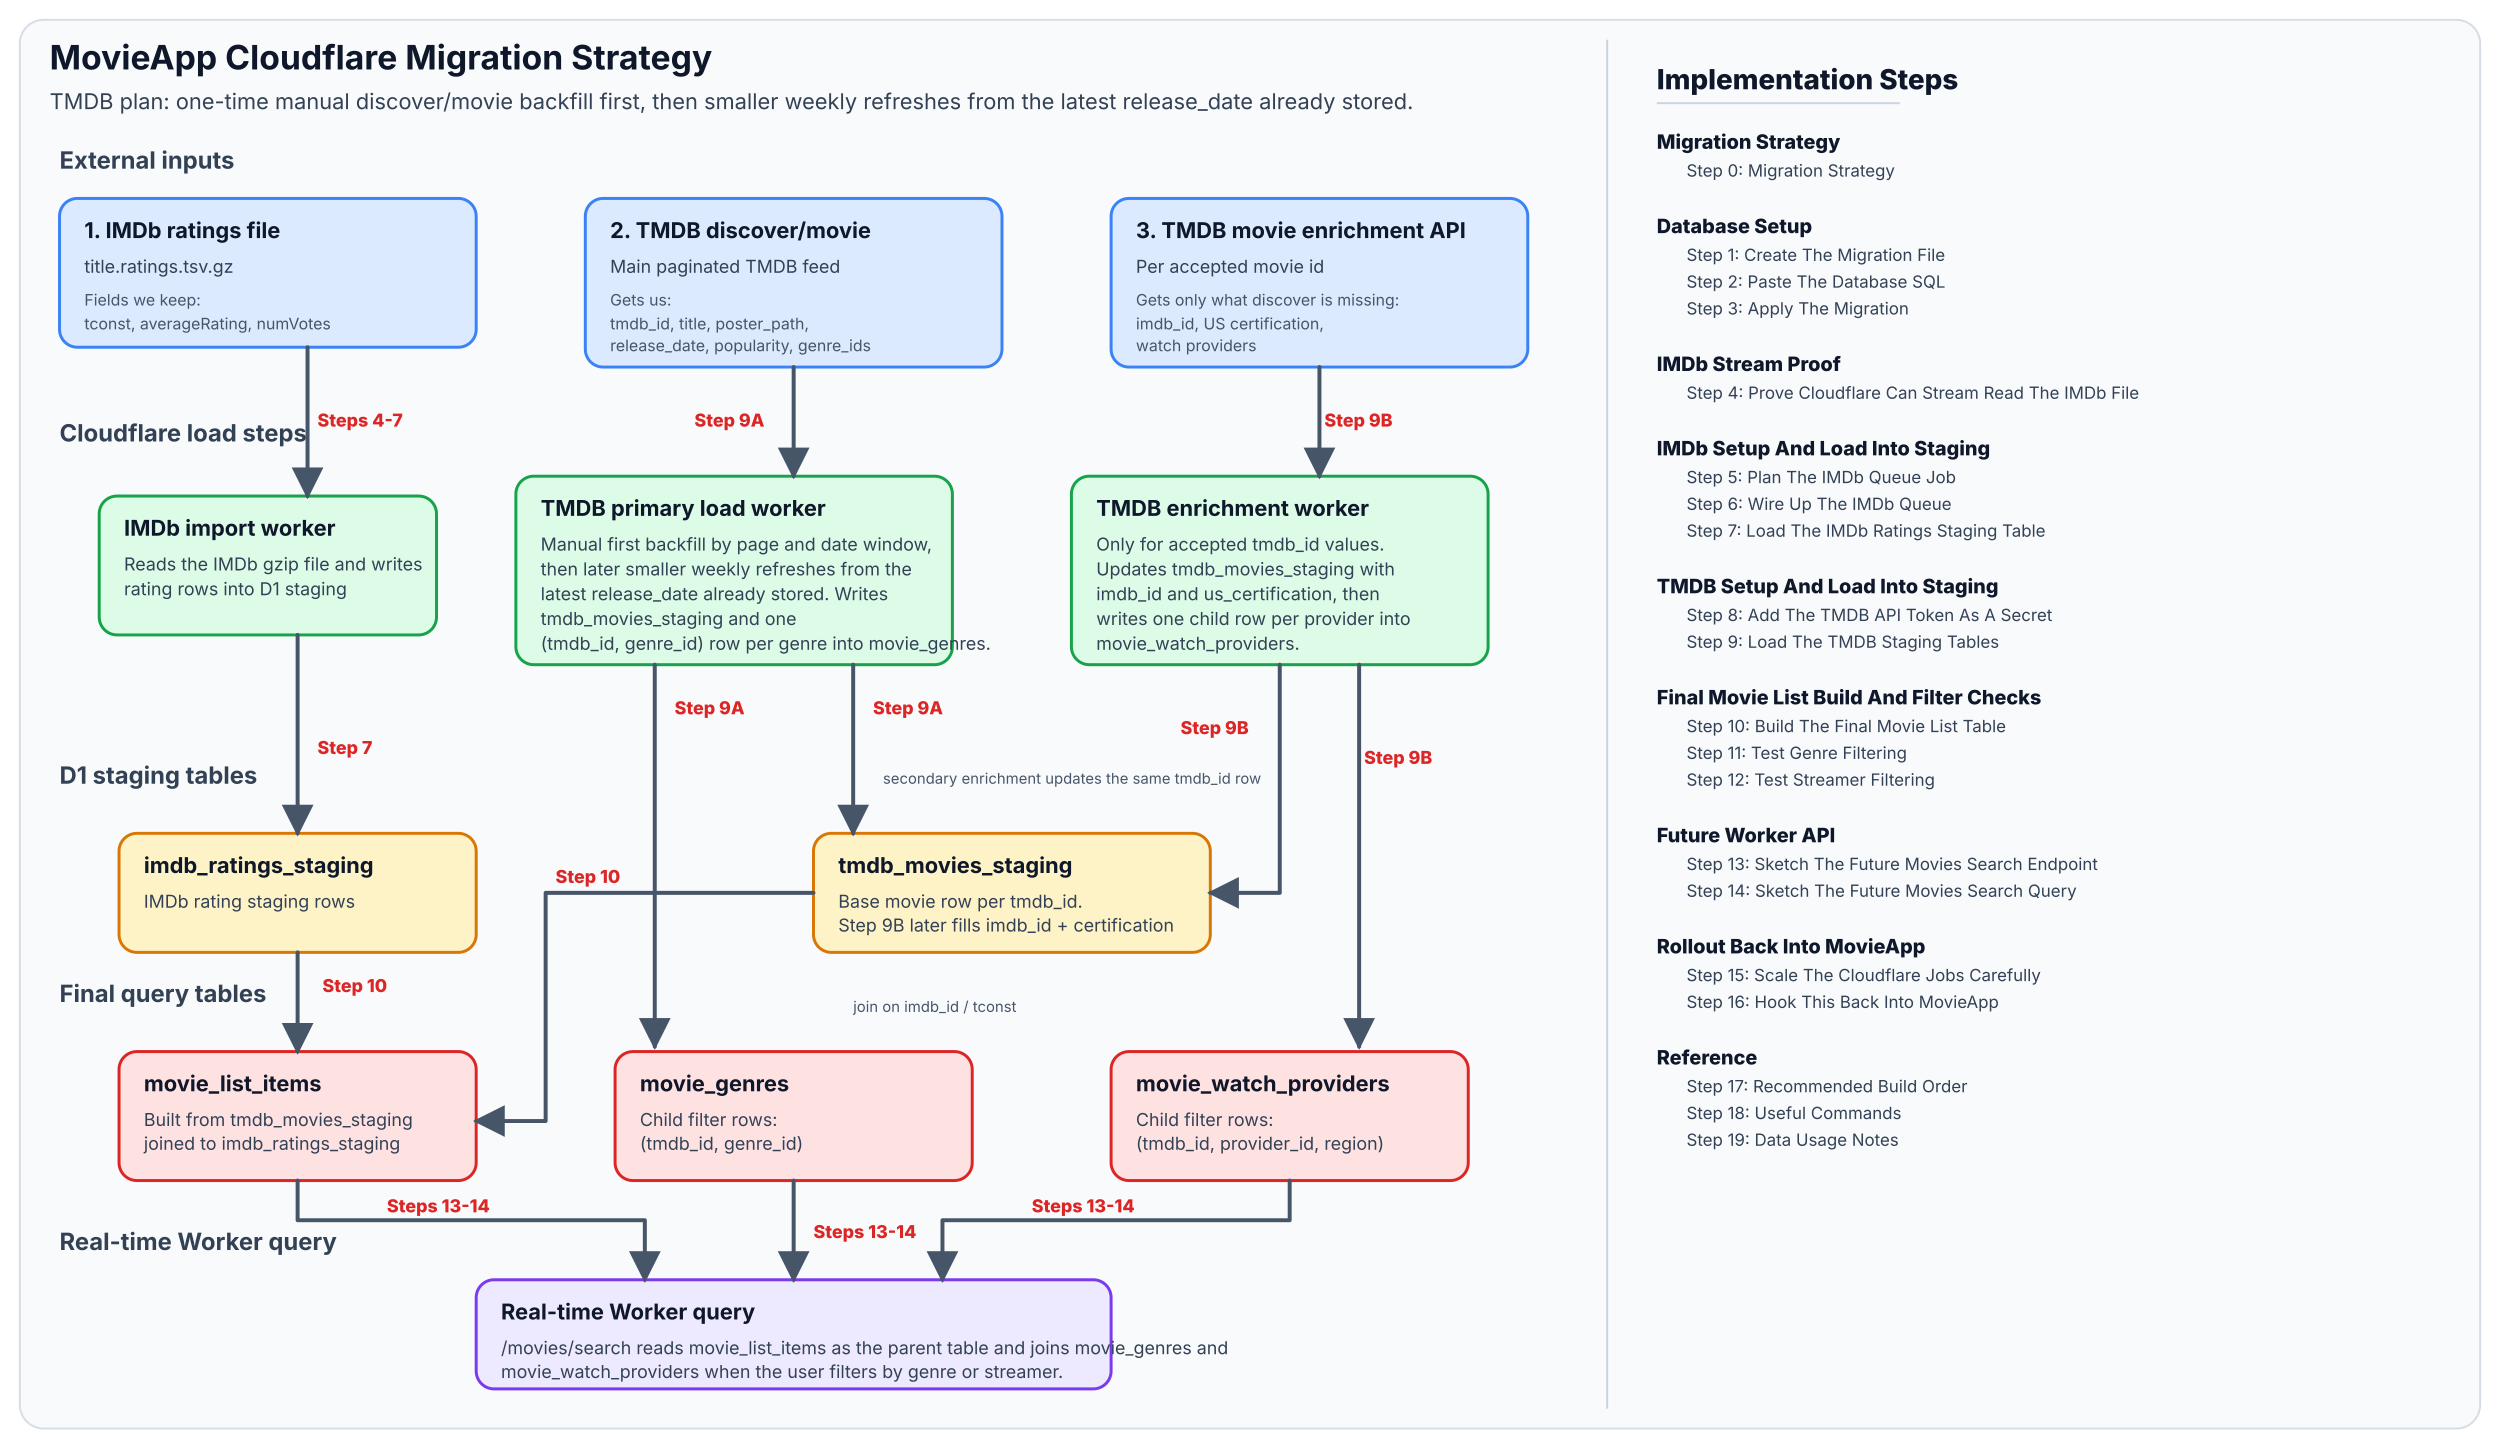
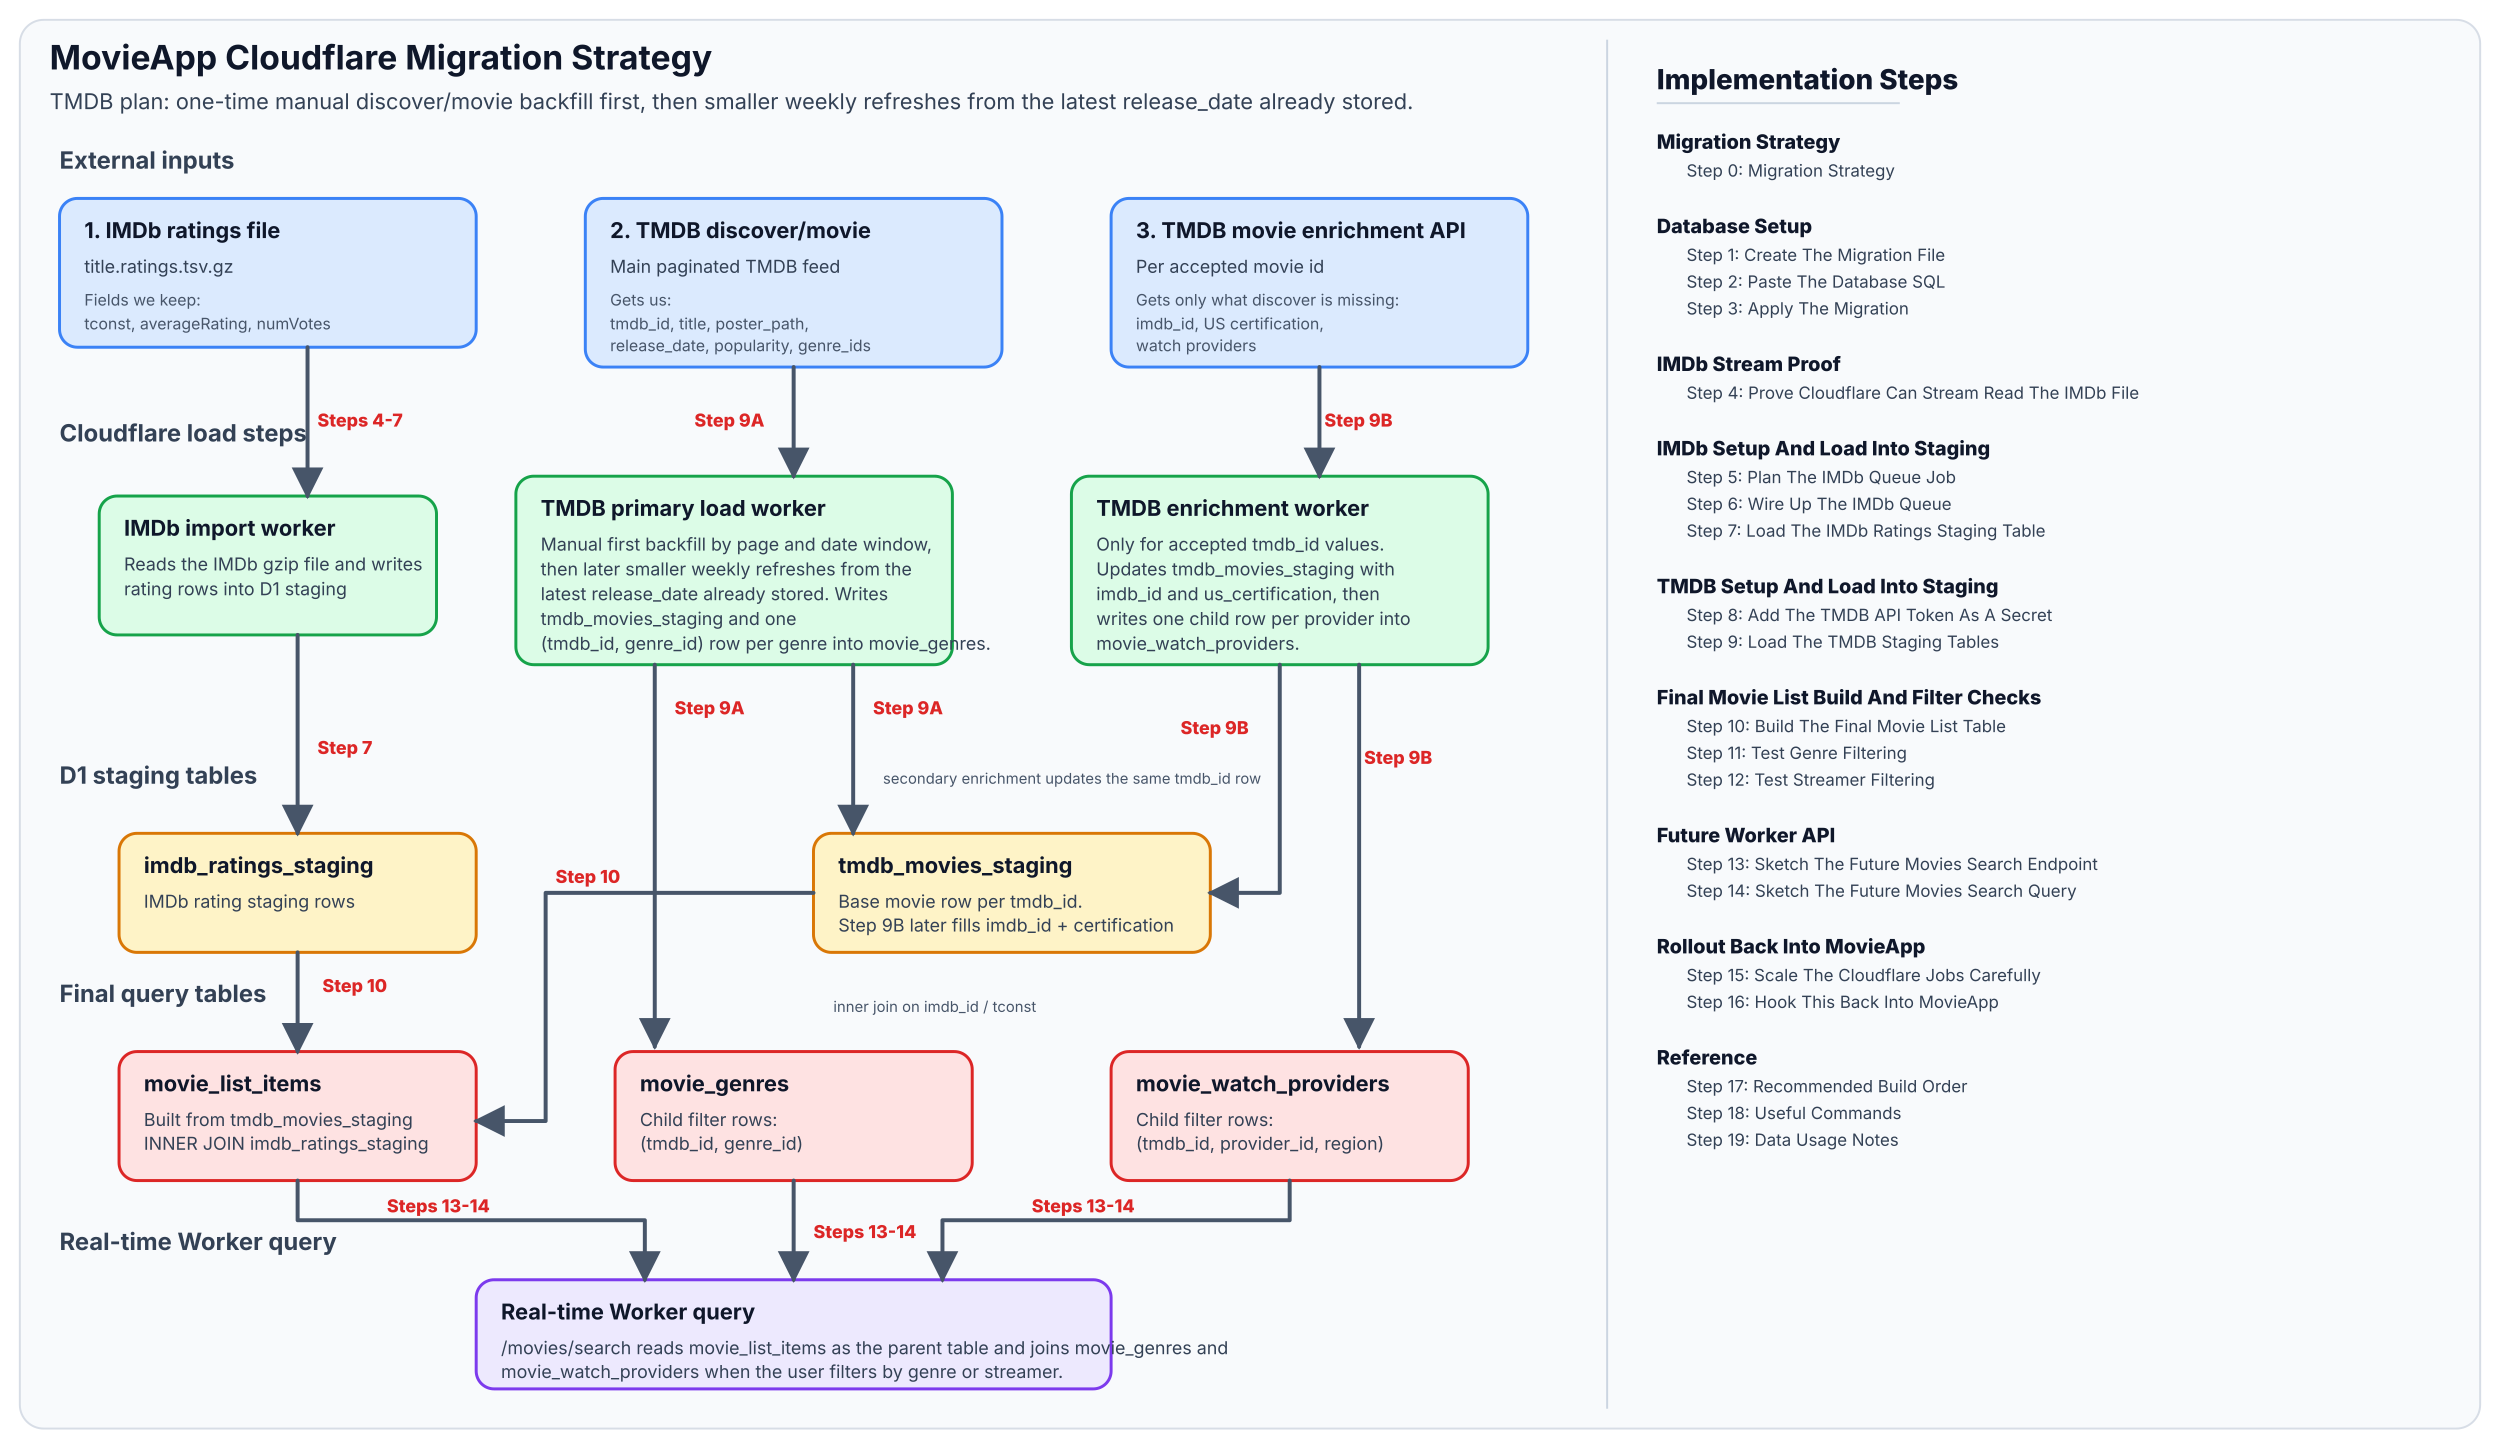
<svg xmlns="http://www.w3.org/2000/svg" width="2520" height="1460" viewBox="0 0 2520 1460" role="img" aria-labelledby="title desc">
  <defs>
    <marker id="arrow" viewBox="0 0 10 10" refX="9" refY="5" markerWidth="8" markerHeight="8" orient="auto-start-reverse">
      <path d="M 0 0 L 10 5 L 0 10 z" fill="#475569" />
    </marker>
    <style>
      .bg { fill: #f8fafc; stroke: #d7dde6; stroke-width: 2; }
      .section { font: 700 24px -apple-system,BlinkMacSystemFont,"Segoe UI",sans-serif; fill: #334155; }
      .title { font: 700 34px -apple-system,BlinkMacSystemFont,"Segoe UI",sans-serif; fill: #0f172a; }
      .subtitle { font: 400 22px -apple-system,BlinkMacSystemFont,"Segoe UI",sans-serif; fill: #334155; }
      .box-title { font: 700 22px -apple-system,BlinkMacSystemFont,"Segoe UI",sans-serif; fill: #0f172a; }
      .box-text { font: 400 18px -apple-system,BlinkMacSystemFont,"Segoe UI",sans-serif; fill: #334155; }
      .small { font: 400 16px -apple-system,BlinkMacSystemFont,"Segoe UI",sans-serif; fill: #475569; }
      .source { fill: #dbeafe; stroke: #3b82f6; stroke-width: 3; }
      .process { fill: #dcfce7; stroke: #16a34a; stroke-width: 3; }
      .staging { fill: #fef3c7; stroke: #d97706; stroke-width: 3; }
      .final { fill: #fee2e2; stroke: #dc2626; stroke-width: 3; }
      .query { fill: #ede9fe; stroke: #7c3aed; stroke-width: 3; }
      .line { stroke: #475569; stroke-width: 4; fill: none; stroke-linecap: round; stroke-linejoin: round; marker-end: url(#arrow); }
      .label { fill: #475569; font: 400 15px -apple-system,BlinkMacSystemFont,"Segoe UI",sans-serif; }
      .step { fill: #dc2626; font: 800 18px -apple-system,BlinkMacSystemFont,"Segoe UI",sans-serif; }
      .divider { stroke: #cbd5e1; stroke-width: 2; }
      .sidebar-title { fill: #0f172a; font: 800 28px -apple-system,BlinkMacSystemFont,"Segoe UI",sans-serif; }
      .sidebar-category { fill: #0f172a; font: 800 20px -apple-system,BlinkMacSystemFont,"Segoe UI",sans-serif; }
      .sidebar-step { fill: #334155; font: 400 17px -apple-system,BlinkMacSystemFont,"Segoe UI",sans-serif; }
    </style>
  </defs>
  <rect class="bg" x="20" y="20" width="2480" height="1420" rx="24" />
  <text class="title" x="50" y="70">MovieApp Cloudflare Migration Strategy</text>
  <text class="subtitle" x="50" y="110">TMDB plan: one-time manual discover/movie backfill first, then smaller weekly refreshes from the latest release_date already stored.</text>
  <line class="divider" x1="1620" y1="40" x2="1620" y2="1420" />
  <text class="sidebar-title" x="1670" y="90">Implementation Steps</text>
  <line class="divider" x1="1670" y1="104" x2="1915" y2="104" />
  <text class="sidebar-category" x="1670" y="150">Migration Strategy</text>
  <text class="sidebar-step" x="1700" y="178">Step 0: Migration Strategy</text>
  <text class="sidebar-category" x="1670" y="235">Database Setup</text>
  <text class="sidebar-step" x="1700" y="263">Step 1: Create The Migration File</text>
  <text class="sidebar-step" x="1700" y="290">Step 2: Paste The Database SQL</text>
  <text class="sidebar-step" x="1700" y="317">Step 3: Apply The Migration</text>
  <text class="sidebar-category" x="1670" y="374">IMDb Stream Proof</text>
  <text class="sidebar-step" x="1700" y="402">Step 4: Prove Cloudflare Can Stream Read The IMDb File</text>
  <text class="sidebar-category" x="1670" y="459">IMDb Setup And Load Into Staging</text>
  <text class="sidebar-step" x="1700" y="487">Step 5: Plan The IMDb Queue Job</text>
  <text class="sidebar-step" x="1700" y="514">Step 6: Wire Up The IMDb Queue</text>
  <text class="sidebar-step" x="1700" y="541">Step 7: Load The IMDb Ratings Staging Table</text>
  <text class="sidebar-category" x="1670" y="598">TMDB Setup And Load Into Staging</text>
  <text class="sidebar-step" x="1700" y="626">Step 8: Add The TMDB API Token As A Secret</text>
  <text class="sidebar-step" x="1700" y="653">Step 9: Load The TMDB Staging Tables</text>
  <text class="sidebar-category" x="1670" y="710">Final Movie List Build And Filter Checks</text>
  <text class="sidebar-step" x="1700" y="738">Step 10: Build The Final Movie List Table</text>
  <text class="sidebar-step" x="1700" y="765">Step 11: Test Genre Filtering</text>
  <text class="sidebar-step" x="1700" y="792">Step 12: Test Streamer Filtering</text>
  <text class="sidebar-category" x="1670" y="849">Future Worker API</text>
  <text class="sidebar-step" x="1700" y="877">Step 13: Sketch The Future Movies Search Endpoint</text>
  <text class="sidebar-step" x="1700" y="904">Step 14: Sketch The Future Movies Search Query</text>
  <text class="sidebar-category" x="1670" y="961">Rollout Back Into MovieApp</text>
  <text class="sidebar-step" x="1700" y="989">Step 15: Scale The Cloudflare Jobs Carefully</text>
  <text class="sidebar-step" x="1700" y="1016">Step 16: Hook This Back Into MovieApp</text>
  <text class="sidebar-category" x="1670" y="1073">Reference</text>
  <text class="sidebar-step" x="1700" y="1101">Step 17: Recommended Build Order</text>
  <text class="sidebar-step" x="1700" y="1128">Step 18: Useful Commands</text>
  <text class="sidebar-step" x="1700" y="1155">Step 19: Data Usage Notes</text>
  <text class="section" x="60" y="170">External inputs</text>
  <text class="section" x="60" y="445">Cloudflare load steps</text>
  <text class="section" x="60" y="790">D1 staging tables</text>
  <text class="section" x="60" y="1010">Final query tables</text>
  <text class="section" x="60" y="1260">Real-time Worker query</text>
  <rect class="source" x="60" y="200" width="420" height="150" rx="18" />
  <text class="box-title" x="85" y="240">1. IMDb ratings file</text>
  <text class="box-text" x="85" y="275">title.ratings.tsv.gz</text>
  <text class="small" x="85" y="308">Fields we keep:</text>
  <text class="small" x="85" y="332">tconst, averageRating, numVotes</text>
  <rect class="source" x="590" y="200" width="420" height="170" rx="18" />
  <text class="box-title" x="615" y="240">2. TMDB discover/movie</text>
  <text class="box-text" x="615" y="275">Main paginated TMDB feed</text>
  <text class="small" x="615" y="308">Gets us:</text>
  <text class="small" x="615" y="332">tmdb_id, title, poster_path,</text>
  <text class="small" x="615" y="354">release_date, popularity, genre_ids</text>
  <rect class="source" x="1120" y="200" width="420" height="170" rx="18" />
  <text class="box-title" x="1145" y="240">3. TMDB movie enrichment API</text>
  <text class="box-text" x="1145" y="275">Per accepted movie id</text>
  <text class="small" x="1145" y="308">Gets only what discover is missing:</text>
  <text class="small" x="1145" y="332">imdb_id, US certification,</text>
  <text class="small" x="1145" y="354">watch providers</text>
  <rect class="process" x="100" y="500" width="340" height="140" rx="18" />
  <text class="box-title" x="125" y="540">IMDb import worker</text>
  <text class="box-text" x="125" y="575">Reads the IMDb gzip file and writes</text>
  <text class="box-text" x="125" y="600">rating rows into D1 staging</text>
  <rect class="process" x="520" y="480" width="440" height="190" rx="18" />
  <text class="box-title" x="545" y="520">TMDB primary load worker</text>
  <text class="box-text" x="545" y="555">Manual first backfill by page and date window,</text>
  <text class="box-text" x="545" y="580">then later smaller weekly refreshes from the</text>
  <text class="box-text" x="545" y="605">latest release_date already stored. Writes</text>
  <text class="box-text" x="545" y="630">tmdb_movies_staging and one</text>
  <text class="box-text" x="545" y="655">(tmdb_id, genre_id) row per genre into movie_genres.</text>
  <rect class="process" x="1080" y="480" width="420" height="190" rx="18" />
  <text class="box-title" x="1105" y="520">TMDB enrichment worker</text>
  <text class="box-text" x="1105" y="555">Only for accepted tmdb_id values.</text>
  <text class="box-text" x="1105" y="580">Updates tmdb_movies_staging with</text>
  <text class="box-text" x="1105" y="605">imdb_id and us_certification, then</text>
  <text class="box-text" x="1105" y="630">writes one child row per provider into</text>
  <text class="box-text" x="1105" y="655">movie_watch_providers.</text>
  <rect class="staging" x="120" y="840" width="360" height="120" rx="18" />
  <text class="box-title" x="145" y="880">imdb_ratings_staging</text>
  <text class="box-text" x="145" y="915">IMDb rating staging rows</text>
  <rect class="staging" x="820" y="840" width="400" height="120" rx="18" />
  <text class="box-title" x="845" y="880">tmdb_movies_staging</text>
  <text class="box-text" x="845" y="915">Base movie row per tmdb_id.</text>
  <text class="box-text" x="845" y="939">Step 9B later fills imdb_id + certification</text>
  <rect class="final" x="120" y="1060" width="360" height="130" rx="18" />
  <text class="box-title" x="145" y="1100">movie_list_items</text>
  <text class="box-text" x="145" y="1135">Built from tmdb_movies_staging</text>
-   <text class="box-text" x="145" y="1159">joined to imdb_ratings_staging</text>
+   <text class="box-text" x="145" y="1159">INNER JOIN imdb_ratings_staging</text>
  <rect class="final" x="620" y="1060" width="360" height="130" rx="18" />
  <text class="box-title" x="645" y="1100">movie_genres</text>
  <text class="box-text" x="645" y="1135">Child filter rows:</text>
  <text class="box-text" x="645" y="1159">(tmdb_id, genre_id)</text>
  <rect class="final" x="1120" y="1060" width="360" height="130" rx="18" />
  <text class="box-title" x="1145" y="1100">movie_watch_providers</text>
  <text class="box-text" x="1145" y="1135">Child filter rows:</text>
  <text class="box-text" x="1145" y="1159">(tmdb_id, provider_id, region)</text>
  <rect class="query" x="480" y="1290" width="640" height="110" rx="18" />
  <text class="box-title" x="505" y="1330">Real-time Worker query</text>
  <text class="box-text" x="505" y="1365">/movies/search reads movie_list_items as the parent table and joins movie_genres and</text>
  <text class="box-text" x="505" y="1389">movie_watch_providers when the user filters by genre or streamer.</text>
  <path class="line" d="M 310 350 L 310 500" />
  <text class="step" x="320" y="430">Steps 4-7</text>
  <path class="line" d="M 800 370 L 800 480" />
  <text class="step" x="700" y="430">Step 9A</text>
  <path class="line" d="M 1330 370 L 1330 480" />
  <text class="step" x="1335" y="430">Step 9B</text>
  <path class="line" d="M 300 640 L 300 840" />
  <text class="step" x="320" y="760">Step 7</text>
  <path class="line" d="M 860 670 L 860 840" />
  <text class="step" x="680" y="720">Step 9A</text>
  <path class="line" d="M 660 670 L 660 1055" />
  <text class="step" x="880" y="720">Step 9A</text>
  <path class="line" d="M 1290 670 L 1290 900 L 1220 900" />
  <text class="step" x="1190" y="740">Step 9B</text>
  <path class="line" d="M 1370 670 L 1370 1055" />
  <text class="step" x="1375" y="770">Step 9B</text>
  <path class="line" d="M 300 960 L 300 1060" />
  <text class="step" x="325" y="1000">Step 10</text>
  <path class="line" d="M 820 900 L 550 900 L 550 1130 L 480 1130" />
  <text class="step" x="560" y="890">Step 10</text>
  <path class="line" d="M 300 1190 L 300 1230 L 650 1230 L 650 1290" />
  <text class="step" x="390" y="1222">Steps 13-14</text>
  <path class="line" d="M 800 1190 L 800 1290" />
  <text class="step" x="820" y="1248">Steps 13-14</text>
  <path class="line" d="M 1300 1190 L 1300 1230 L 950 1230 L 950 1290" />
  <text class="step" x="1040" y="1222">Steps 13-14</text>
  <text class="label" x="890" y="790">secondary enrichment updates the same tmdb_id row</text>
-   <text class="label" x="860" y="1020">join on imdb_id / tconst</text>
+   <text class="label" x="840" y="1020">inner join on imdb_id / tconst</text>
</svg>
